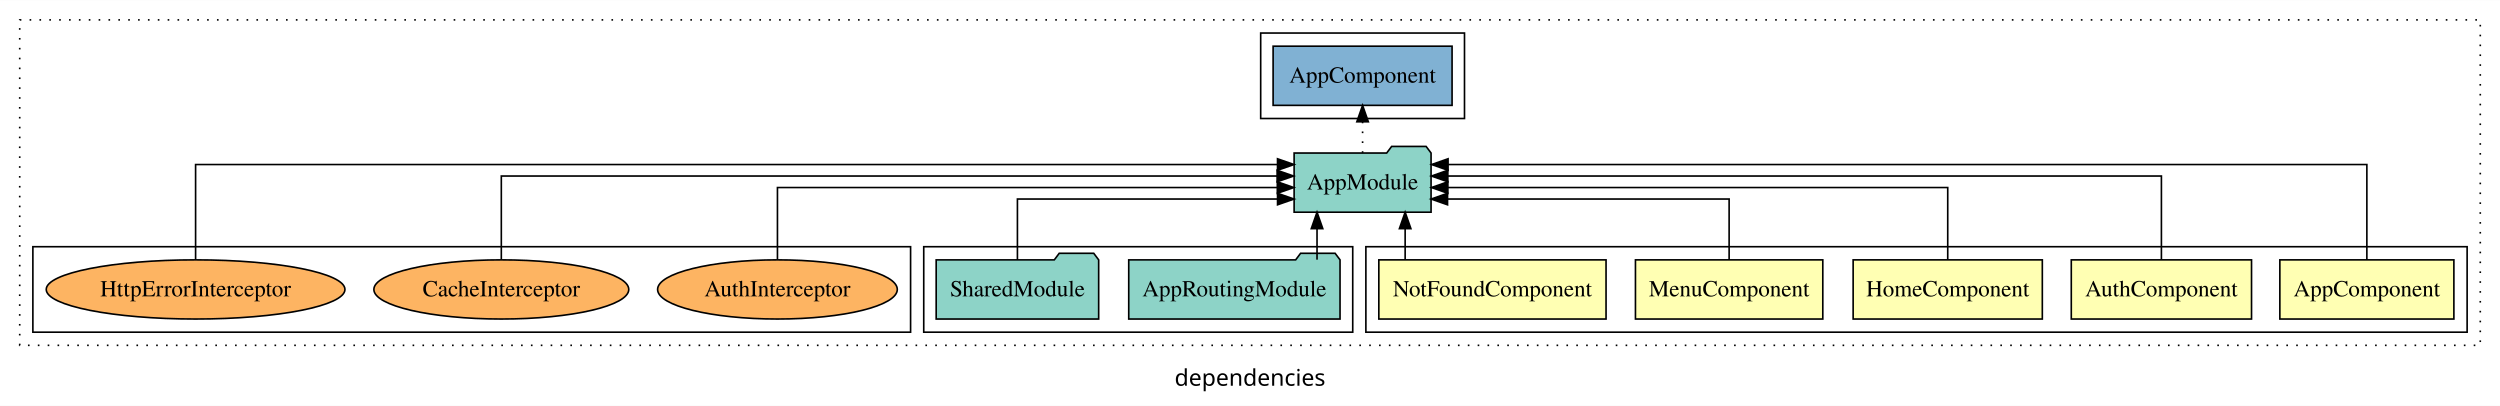
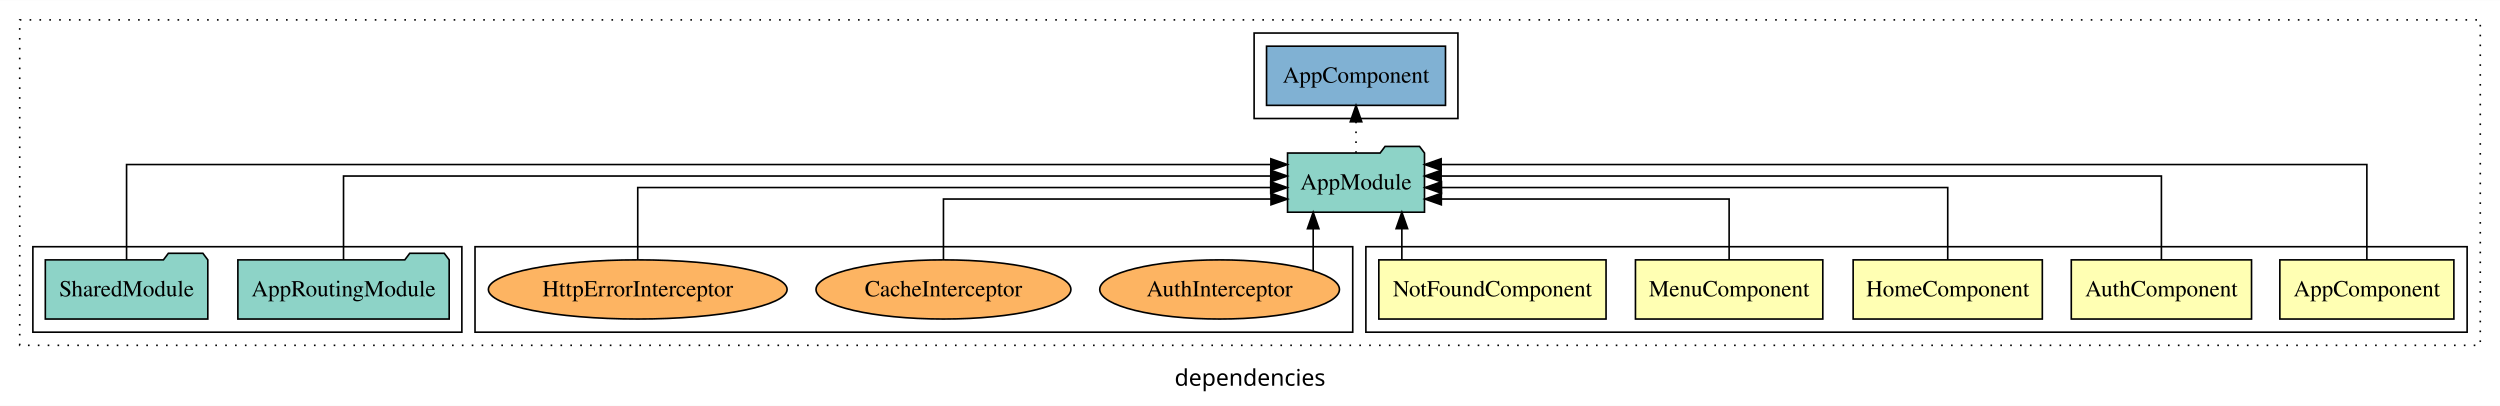
<svg xmlns="http://www.w3.org/2000/svg" width="1521pt" height="247pt" viewBox="0.00 0.00 1521.00 246.80">
  <g id="graph0" class="graph" transform="scale(1 1) rotate(0) translate(4 242.8)">
    <polygon fill="white" stroke="transparent" points="-4,4 -4,-242.8 1517,-242.8 1517,4 -4,4" />
    <text text-anchor="middle" x="756.5" y="-8.2" font-family="sans-serif" font-size="14.00">dependencies</text>
    <g id="clust1" class="cluster">
      <polygon fill="none" stroke="black" stroke-dasharray="1,5" points="8,-32.8 8,-230.8 1505,-230.8 1505,-32.8 8,-32.8" />
    </g>
    <g id="clust2" class="cluster">
      <polygon fill="none" stroke="black" points="827,-40.8 827,-92.8 1497,-92.8 1497,-40.8 827,-40.8" />
    </g>
+     <g id="clust11" class="cluster">
+       <polygon fill="none" stroke="black" points="285,-40.8 285,-92.8 819,-92.8 819,-40.8 285,-40.8" />
+     </g>
    <g id="clust8" class="cluster">
-       <polygon fill="none" stroke="black" points="558,-40.8 558,-92.8 819,-92.8 819,-40.8 558,-40.8" />
-     </g>
-     <g id="clust11" class="cluster">
-       <polygon fill="none" stroke="black" points="16,-40.8 16,-92.8 550,-92.8 550,-40.8 16,-40.8" />
+       <polygon fill="none" stroke="black" points="16,-40.8 16,-92.8 277,-92.8 277,-40.8 16,-40.8" />
    </g>
    <g id="clust10" class="cluster">
-       <polygon fill="none" stroke="black" points="763,-170.8 763,-222.8 887,-222.8 887,-170.8 763,-170.8" />
+       <polygon fill="none" stroke="black" points="759,-170.8 759,-222.8 883,-222.8 883,-170.8 759,-170.8" />
    </g>
    <g id="node1" class="node">
      <polygon fill="#ffffb3" stroke="black" points="1488.94,-84.8 1383.06,-84.8 1383.06,-48.8 1488.94,-48.8 1488.94,-84.8" />
      <text text-anchor="middle" x="1436" y="-62.6" font-family="Times,serif" font-size="14.00">AppComponent</text>
    </g>
    <g id="node6" class="node">
-       <polygon fill="#8dd3c7" stroke="black" points="866.66,-149.8 863.66,-153.8 842.66,-153.8 839.66,-149.8 783.34,-149.8 783.34,-113.8 866.66,-113.8 866.66,-149.8" />
-       <text text-anchor="middle" x="825" y="-127.6" font-family="Times,serif" font-size="14.00">AppModule</text>
+       <polygon fill="#8dd3c7" stroke="black" points="862.66,-149.8 859.66,-153.8 838.66,-153.8 835.66,-149.8 779.34,-149.8 779.34,-113.8 862.66,-113.8 862.66,-149.8" />
+       <text text-anchor="middle" x="821" y="-127.6" font-family="Times,serif" font-size="14.00">AppModule</text>
    </g>
    <g id="edge1" class="edge">
-       <path fill="none" stroke="black" d="M1436,-84.81C1436,-107.29 1436,-142.8 1436,-142.8 1436,-142.8 877,-142.8 877,-142.8" />
-       <polygon fill="black" stroke="black" points="877,-139.3 867,-142.8 877,-146.3 877,-139.3" />
+       <path fill="none" stroke="black" d="M1436,-84.81C1436,-107.29 1436,-142.8 1436,-142.8 1436,-142.8 872.79,-142.8 872.79,-142.8" />
+       <polygon fill="black" stroke="black" points="872.79,-139.3 862.79,-142.8 872.79,-146.3 872.79,-139.3" />
    </g>
    <g id="node2" class="node">
      <polygon fill="#ffffb3" stroke="black" points="1365.83,-84.8 1256.17,-84.8 1256.17,-48.8 1365.83,-48.8 1365.83,-84.8" />
      <text text-anchor="middle" x="1311" y="-62.6" font-family="Times,serif" font-size="14.00">AuthComponent</text>
    </g>
    <g id="edge2" class="edge">
-       <path fill="none" stroke="black" d="M1311,-84.93C1311,-105.37 1311,-135.8 1311,-135.8 1311,-135.8 876.86,-135.8 876.86,-135.8" />
-       <polygon fill="black" stroke="black" points="876.86,-132.3 866.86,-135.8 876.86,-139.3 876.86,-132.3" />
+       <path fill="none" stroke="black" d="M1311,-84.93C1311,-105.37 1311,-135.8 1311,-135.8 1311,-135.8 872.78,-135.8 872.78,-135.8" />
+       <polygon fill="black" stroke="black" points="872.78,-132.3 862.78,-135.8 872.78,-139.3 872.78,-132.3" />
    </g>
    <g id="node3" class="node">
      <polygon fill="#ffffb3" stroke="black" points="1238.55,-84.8 1123.45,-84.8 1123.45,-48.8 1238.55,-48.8 1238.55,-84.8" />
      <text text-anchor="middle" x="1181" y="-62.6" font-family="Times,serif" font-size="14.00">HomeComponent</text>
    </g>
    <g id="edge3" class="edge">
-       <path fill="none" stroke="black" d="M1181,-85.07C1181,-103.36 1181,-128.8 1181,-128.8 1181,-128.8 876.88,-128.8 876.88,-128.8" />
-       <polygon fill="black" stroke="black" points="876.88,-125.3 866.88,-128.8 876.88,-132.3 876.88,-125.3" />
+       <path fill="none" stroke="black" d="M1181,-85.07C1181,-103.36 1181,-128.8 1181,-128.8 1181,-128.8 873,-128.8 873,-128.8" />
+       <polygon fill="black" stroke="black" points="873,-125.3 863,-128.8 873,-132.3 873,-125.3" />
    </g>
    <g id="node4" class="node">
      <polygon fill="#ffffb3" stroke="black" points="1104.99,-84.8 991.01,-84.8 991.01,-48.8 1104.99,-48.8 1104.99,-84.8" />
      <text text-anchor="middle" x="1048" y="-62.6" font-family="Times,serif" font-size="14.00">MenuComponent</text>
    </g>
    <g id="edge4" class="edge">
-       <path fill="none" stroke="black" d="M1048,-84.81C1048,-100.85 1048,-121.8 1048,-121.8 1048,-121.8 876.68,-121.8 876.68,-121.8" />
-       <polygon fill="black" stroke="black" points="876.68,-118.3 866.68,-121.8 876.68,-125.3 876.68,-118.3" />
+       <path fill="none" stroke="black" d="M1048,-84.81C1048,-100.85 1048,-121.8 1048,-121.8 1048,-121.8 872.9,-121.8 872.9,-121.8" />
+       <polygon fill="black" stroke="black" points="872.9,-118.3 862.9,-121.8 872.9,-125.3 872.9,-118.3" />
    </g>
    <g id="node5" class="node">
      <polygon fill="#ffffb3" stroke="black" points="973.12,-84.8 834.88,-84.8 834.88,-48.8 973.12,-48.8 973.12,-84.8" />
      <text text-anchor="middle" x="904" y="-62.6" font-family="Times,serif" font-size="14.00">NotFoundComponent</text>
    </g>
    <g id="edge5" class="edge">
-       <path fill="none" stroke="black" d="M850.89,-84.91C850.89,-84.91 850.89,-103.79 850.89,-103.79" />
-       <polygon fill="black" stroke="black" points="847.39,-103.79 850.89,-113.79 854.39,-103.79 847.39,-103.79" />
+       <path fill="none" stroke="black" d="M848.89,-84.91C848.89,-84.91 848.89,-103.79 848.89,-103.79" />
+       <polygon fill="black" stroke="black" points="845.39,-103.79 848.89,-113.79 852.39,-103.79 845.39,-103.79" />
    </g>
    <g id="node9" class="node">
-       <polygon fill="#80b1d3" stroke="black" points="879.44,-214.8 770.56,-214.8 770.56,-178.8 879.44,-178.8 879.44,-214.8" />
-       <text text-anchor="middle" x="825" y="-192.6" font-family="Times,serif" font-size="14.00">AppComponent </text>
+       <polygon fill="#80b1d3" stroke="black" points="875.44,-214.8 766.56,-214.8 766.56,-178.8 875.44,-178.8 875.44,-214.8" />
+       <text text-anchor="middle" x="821" y="-192.6" font-family="Times,serif" font-size="14.00">AppComponent </text>
    </g>
    <g id="edge8" class="edge">
-       <path fill="none" stroke="black" stroke-dasharray="1,5" d="M825,-149.91C825,-149.91 825,-168.79 825,-168.79" />
-       <polygon fill="black" stroke="black" points="821.5,-168.79 825,-178.79 828.5,-168.79 821.5,-168.79" />
+       <path fill="none" stroke="black" stroke-dasharray="1,5" d="M821,-149.91C821,-149.91 821,-168.79 821,-168.79" />
+       <polygon fill="black" stroke="black" points="817.5,-168.79 821,-178.79 824.5,-168.79 817.5,-168.79" />
    </g>
    <g id="node7" class="node">
-       <polygon fill="#8dd3c7" stroke="black" points="811.28,-84.8 808.28,-88.8 787.28,-88.8 784.28,-84.8 682.72,-84.8 682.72,-48.8 811.28,-48.8 811.28,-84.8" />
-       <text text-anchor="middle" x="747" y="-62.6" font-family="Times,serif" font-size="14.00">AppRoutingModule</text>
+       <polygon fill="#8dd3c7" stroke="black" points="269.28,-84.8 266.28,-88.8 245.28,-88.8 242.28,-84.8 140.72,-84.8 140.72,-48.8 269.28,-48.8 269.28,-84.8" />
+       <text text-anchor="middle" x="205" y="-62.6" font-family="Times,serif" font-size="14.00">AppRoutingModule</text>
    </g>
    <g id="edge6" class="edge">
-       <path fill="none" stroke="black" d="M797.28,-84.91C797.28,-84.91 797.28,-103.79 797.28,-103.79" />
-       <polygon fill="black" stroke="black" points="793.78,-103.79 797.28,-113.79 800.78,-103.79 793.78,-103.79" />
+       <path fill="none" stroke="black" d="M205,-84.93C205,-105.37 205,-135.8 205,-135.8 205,-135.8 769.14,-135.8 769.14,-135.8" />
+       <polygon fill="black" stroke="black" points="769.14,-139.3 779.14,-135.8 769.14,-132.3 769.14,-139.3" />
    </g>
    <g id="node8" class="node">
-       <polygon fill="#8dd3c7" stroke="black" points="664.43,-84.8 661.43,-88.8 640.43,-88.8 637.43,-84.8 565.57,-84.8 565.57,-48.8 664.43,-48.8 664.43,-84.8" />
-       <text text-anchor="middle" x="615" y="-62.6" font-family="Times,serif" font-size="14.00">SharedModule</text>
+       <polygon fill="#8dd3c7" stroke="black" points="122.43,-84.8 119.43,-88.8 98.43,-88.8 95.43,-84.8 23.57,-84.8 23.57,-48.8 122.43,-48.8 122.43,-84.8" />
+       <text text-anchor="middle" x="73" y="-62.6" font-family="Times,serif" font-size="14.00">SharedModule</text>
    </g>
    <g id="edge7" class="edge">
-       <path fill="none" stroke="black" d="M615,-84.81C615,-100.85 615,-121.8 615,-121.8 615,-121.8 773.26,-121.8 773.26,-121.8" />
-       <polygon fill="black" stroke="black" points="773.26,-125.3 783.26,-121.8 773.26,-118.3 773.26,-125.3" />
+       <path fill="none" stroke="black" d="M73,-84.81C73,-107.29 73,-142.8 73,-142.8 73,-142.8 769.18,-142.8 769.18,-142.8" />
+       <polygon fill="black" stroke="black" points="769.18,-146.3 779.18,-142.8 769.18,-139.3 769.18,-146.3" />
    </g>
    <g id="node10" class="node">
-       <ellipse fill="#fdb462" stroke="black" cx="469" cy="-66.8" rx="72.92" ry="18" />
-       <text text-anchor="middle" x="469" y="-62.6" font-family="Times,serif" font-size="14.00">AuthInterceptor</text>
+       <ellipse fill="#fdb462" stroke="black" cx="738" cy="-66.8" rx="72.92" ry="18" />
+       <text text-anchor="middle" x="738" y="-62.6" font-family="Times,serif" font-size="14.00">AuthInterceptor</text>
    </g>
    <g id="edge9" class="edge">
-       <path fill="none" stroke="black" d="M469,-85.07C469,-103.36 469,-128.8 469,-128.8 469,-128.8 773.12,-128.8 773.12,-128.8" />
-       <polygon fill="black" stroke="black" points="773.12,-132.3 783.12,-128.8 773.12,-125.3 773.12,-132.3" />
+       <path fill="none" stroke="black" d="M794.94,-78.12C794.94,-78.12 794.94,-103.74 794.94,-103.74" />
+       <polygon fill="black" stroke="black" points="791.44,-103.74 794.94,-113.74 798.44,-103.74 791.44,-103.74" />
    </g>
    <g id="node11" class="node">
-       <ellipse fill="#fdb462" stroke="black" cx="301" cy="-66.8" rx="77.54" ry="18" />
-       <text text-anchor="middle" x="301" y="-62.6" font-family="Times,serif" font-size="14.00">CacheInterceptor</text>
+       <ellipse fill="#fdb462" stroke="black" cx="570" cy="-66.8" rx="77.54" ry="18" />
+       <text text-anchor="middle" x="570" y="-62.6" font-family="Times,serif" font-size="14.00">CacheInterceptor</text>
    </g>
    <g id="edge10" class="edge">
-       <path fill="none" stroke="black" d="M301,-84.93C301,-105.37 301,-135.8 301,-135.8 301,-135.8 773,-135.8 773,-135.8" />
-       <polygon fill="black" stroke="black" points="773,-139.3 783,-135.8 773,-132.3 773,-139.3" />
+       <path fill="none" stroke="black" d="M570,-84.81C570,-100.85 570,-121.8 570,-121.8 570,-121.8 769.27,-121.8 769.27,-121.8" />
+       <polygon fill="black" stroke="black" points="769.27,-125.3 779.27,-121.8 769.27,-118.3 769.27,-125.3" />
    </g>
    <g id="node12" class="node">
-       <ellipse fill="#fdb462" stroke="black" cx="115" cy="-66.8" rx="90.87" ry="18" />
-       <text text-anchor="middle" x="115" y="-62.6" font-family="Times,serif" font-size="14.00">HttpErrorInterceptor</text>
+       <ellipse fill="#fdb462" stroke="black" cx="384" cy="-66.8" rx="90.87" ry="18" />
+       <text text-anchor="middle" x="384" y="-62.6" font-family="Times,serif" font-size="14.00">HttpErrorInterceptor</text>
    </g>
    <g id="edge11" class="edge">
-       <path fill="none" stroke="black" d="M115,-84.81C115,-107.29 115,-142.8 115,-142.8 115,-142.8 773.24,-142.8 773.24,-142.8" />
-       <polygon fill="black" stroke="black" points="773.24,-146.3 783.24,-142.8 773.24,-139.3 773.24,-146.3" />
+       <path fill="none" stroke="black" d="M384,-85.07C384,-103.36 384,-128.8 384,-128.8 384,-128.8 769.1,-128.8 769.1,-128.8" />
+       <polygon fill="black" stroke="black" points="769.1,-132.3 779.1,-128.8 769.1,-125.3 769.1,-132.3" />
    </g>
  </g>
</svg>
